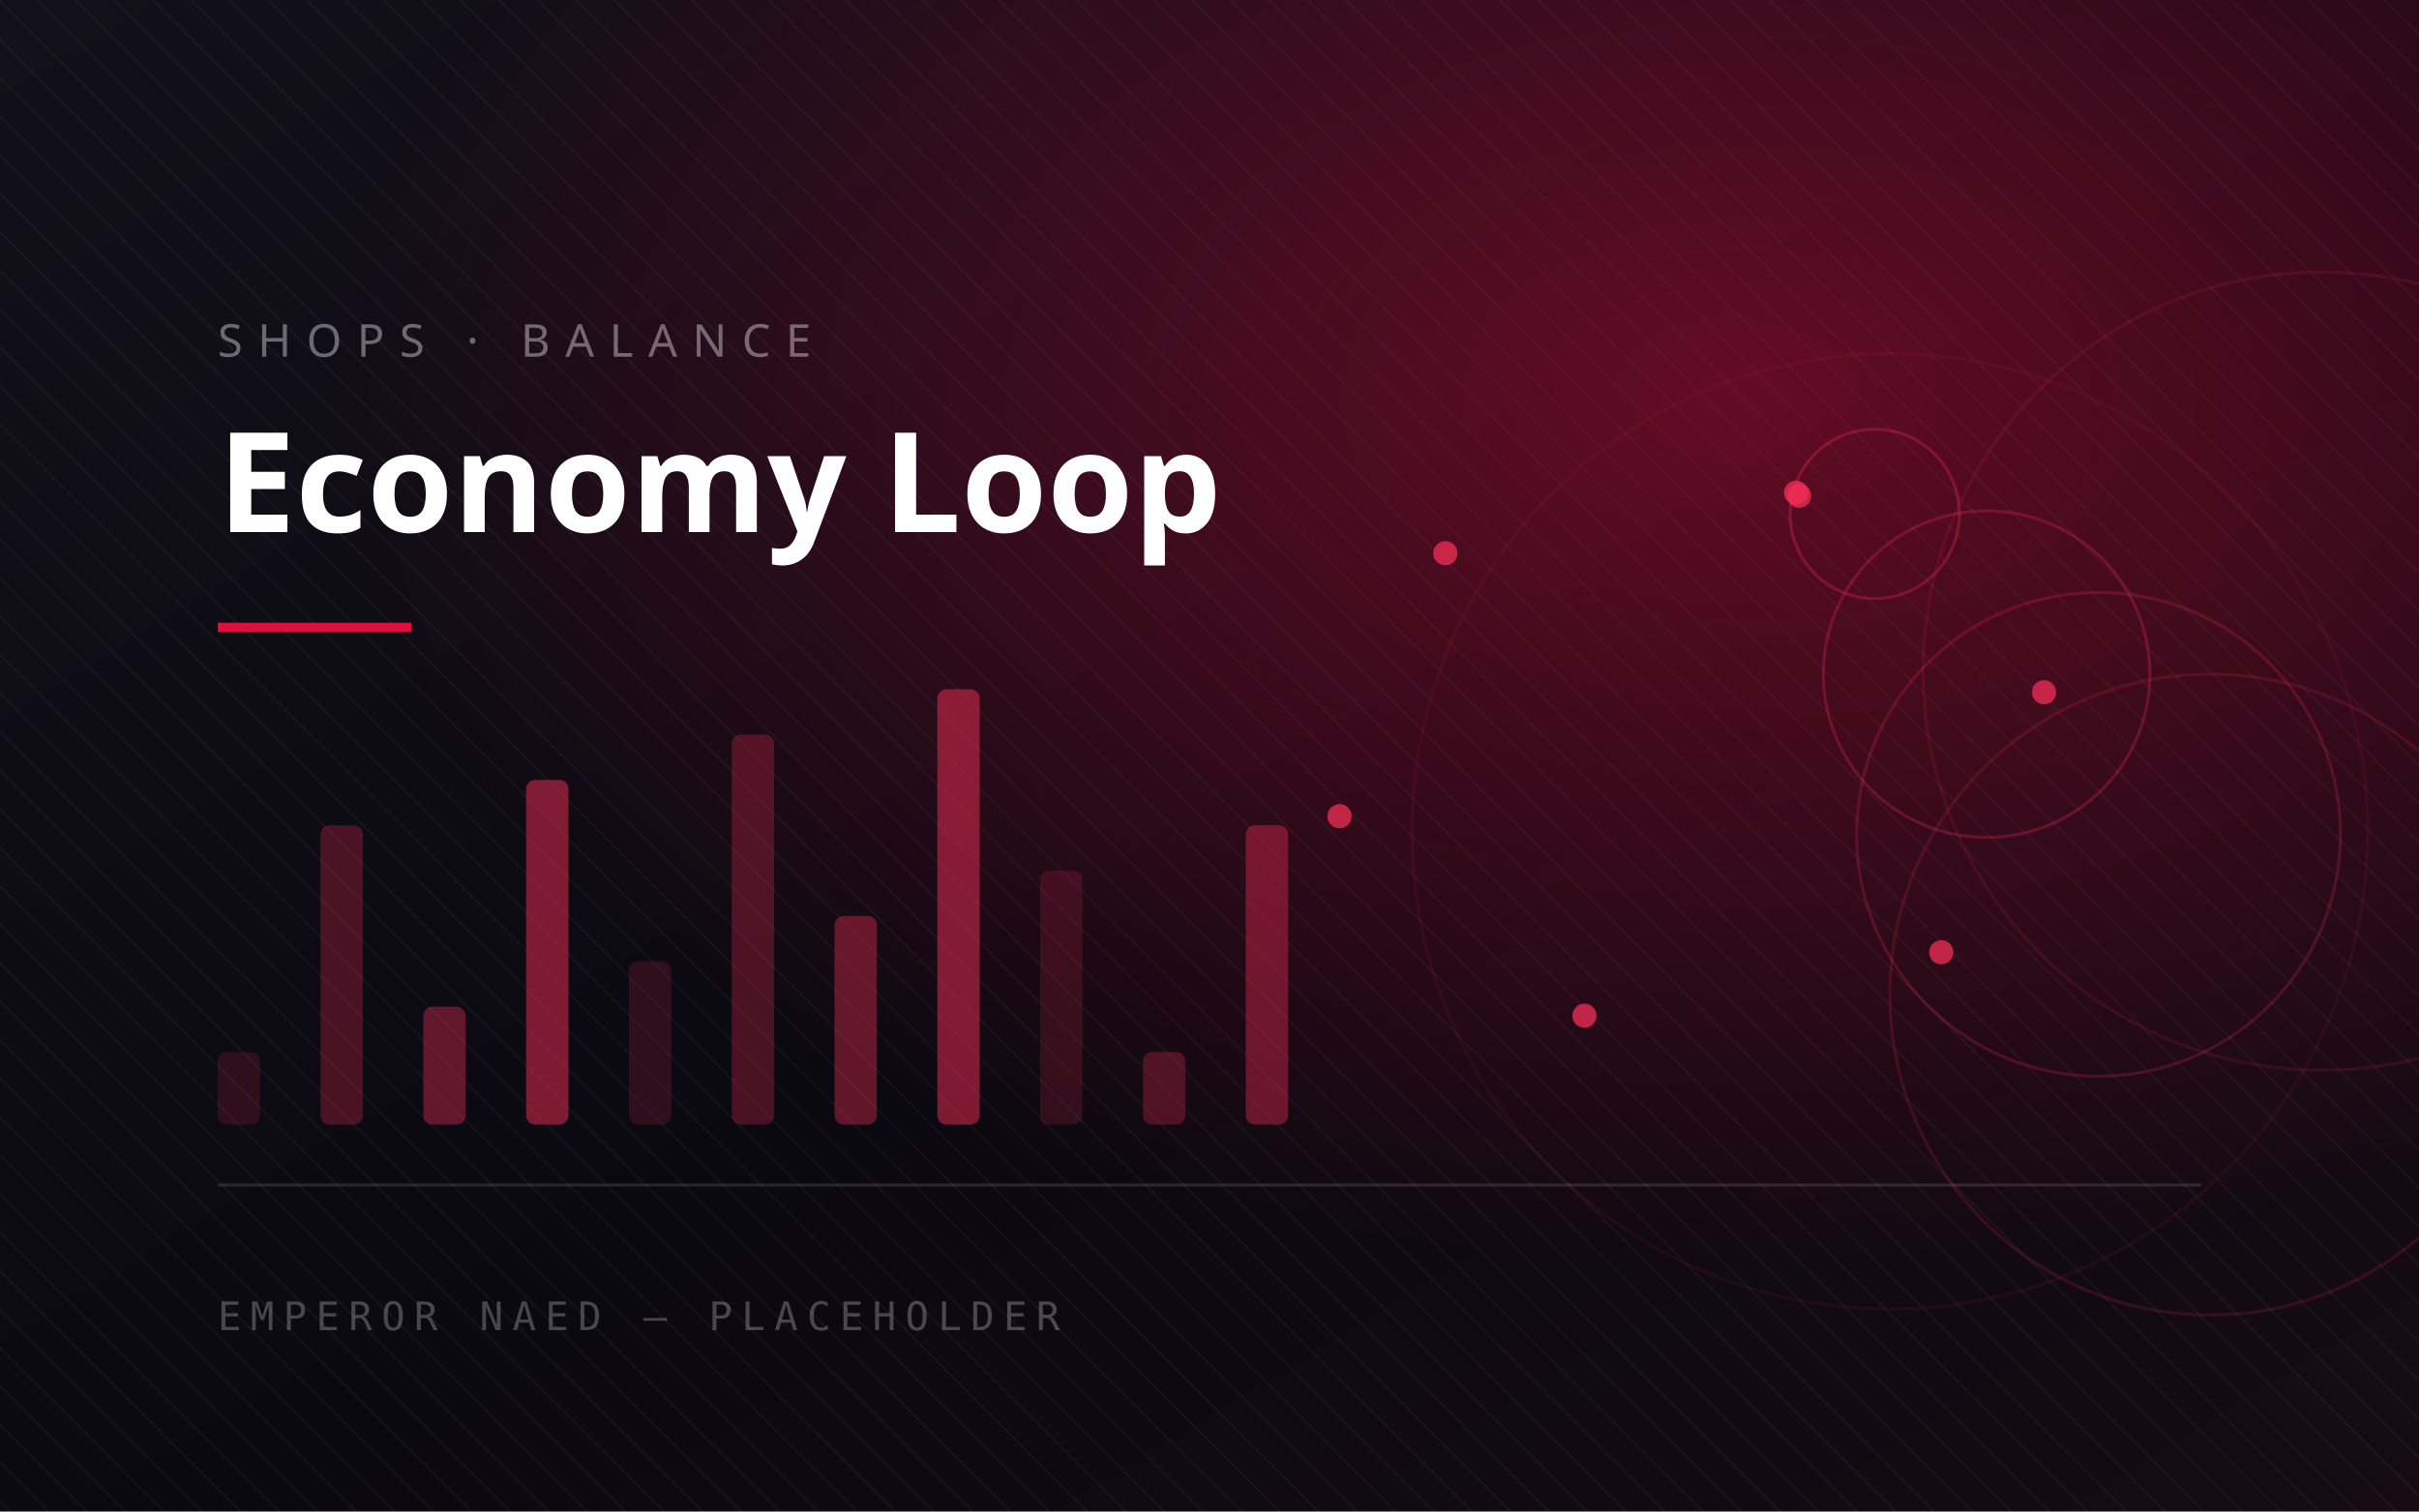
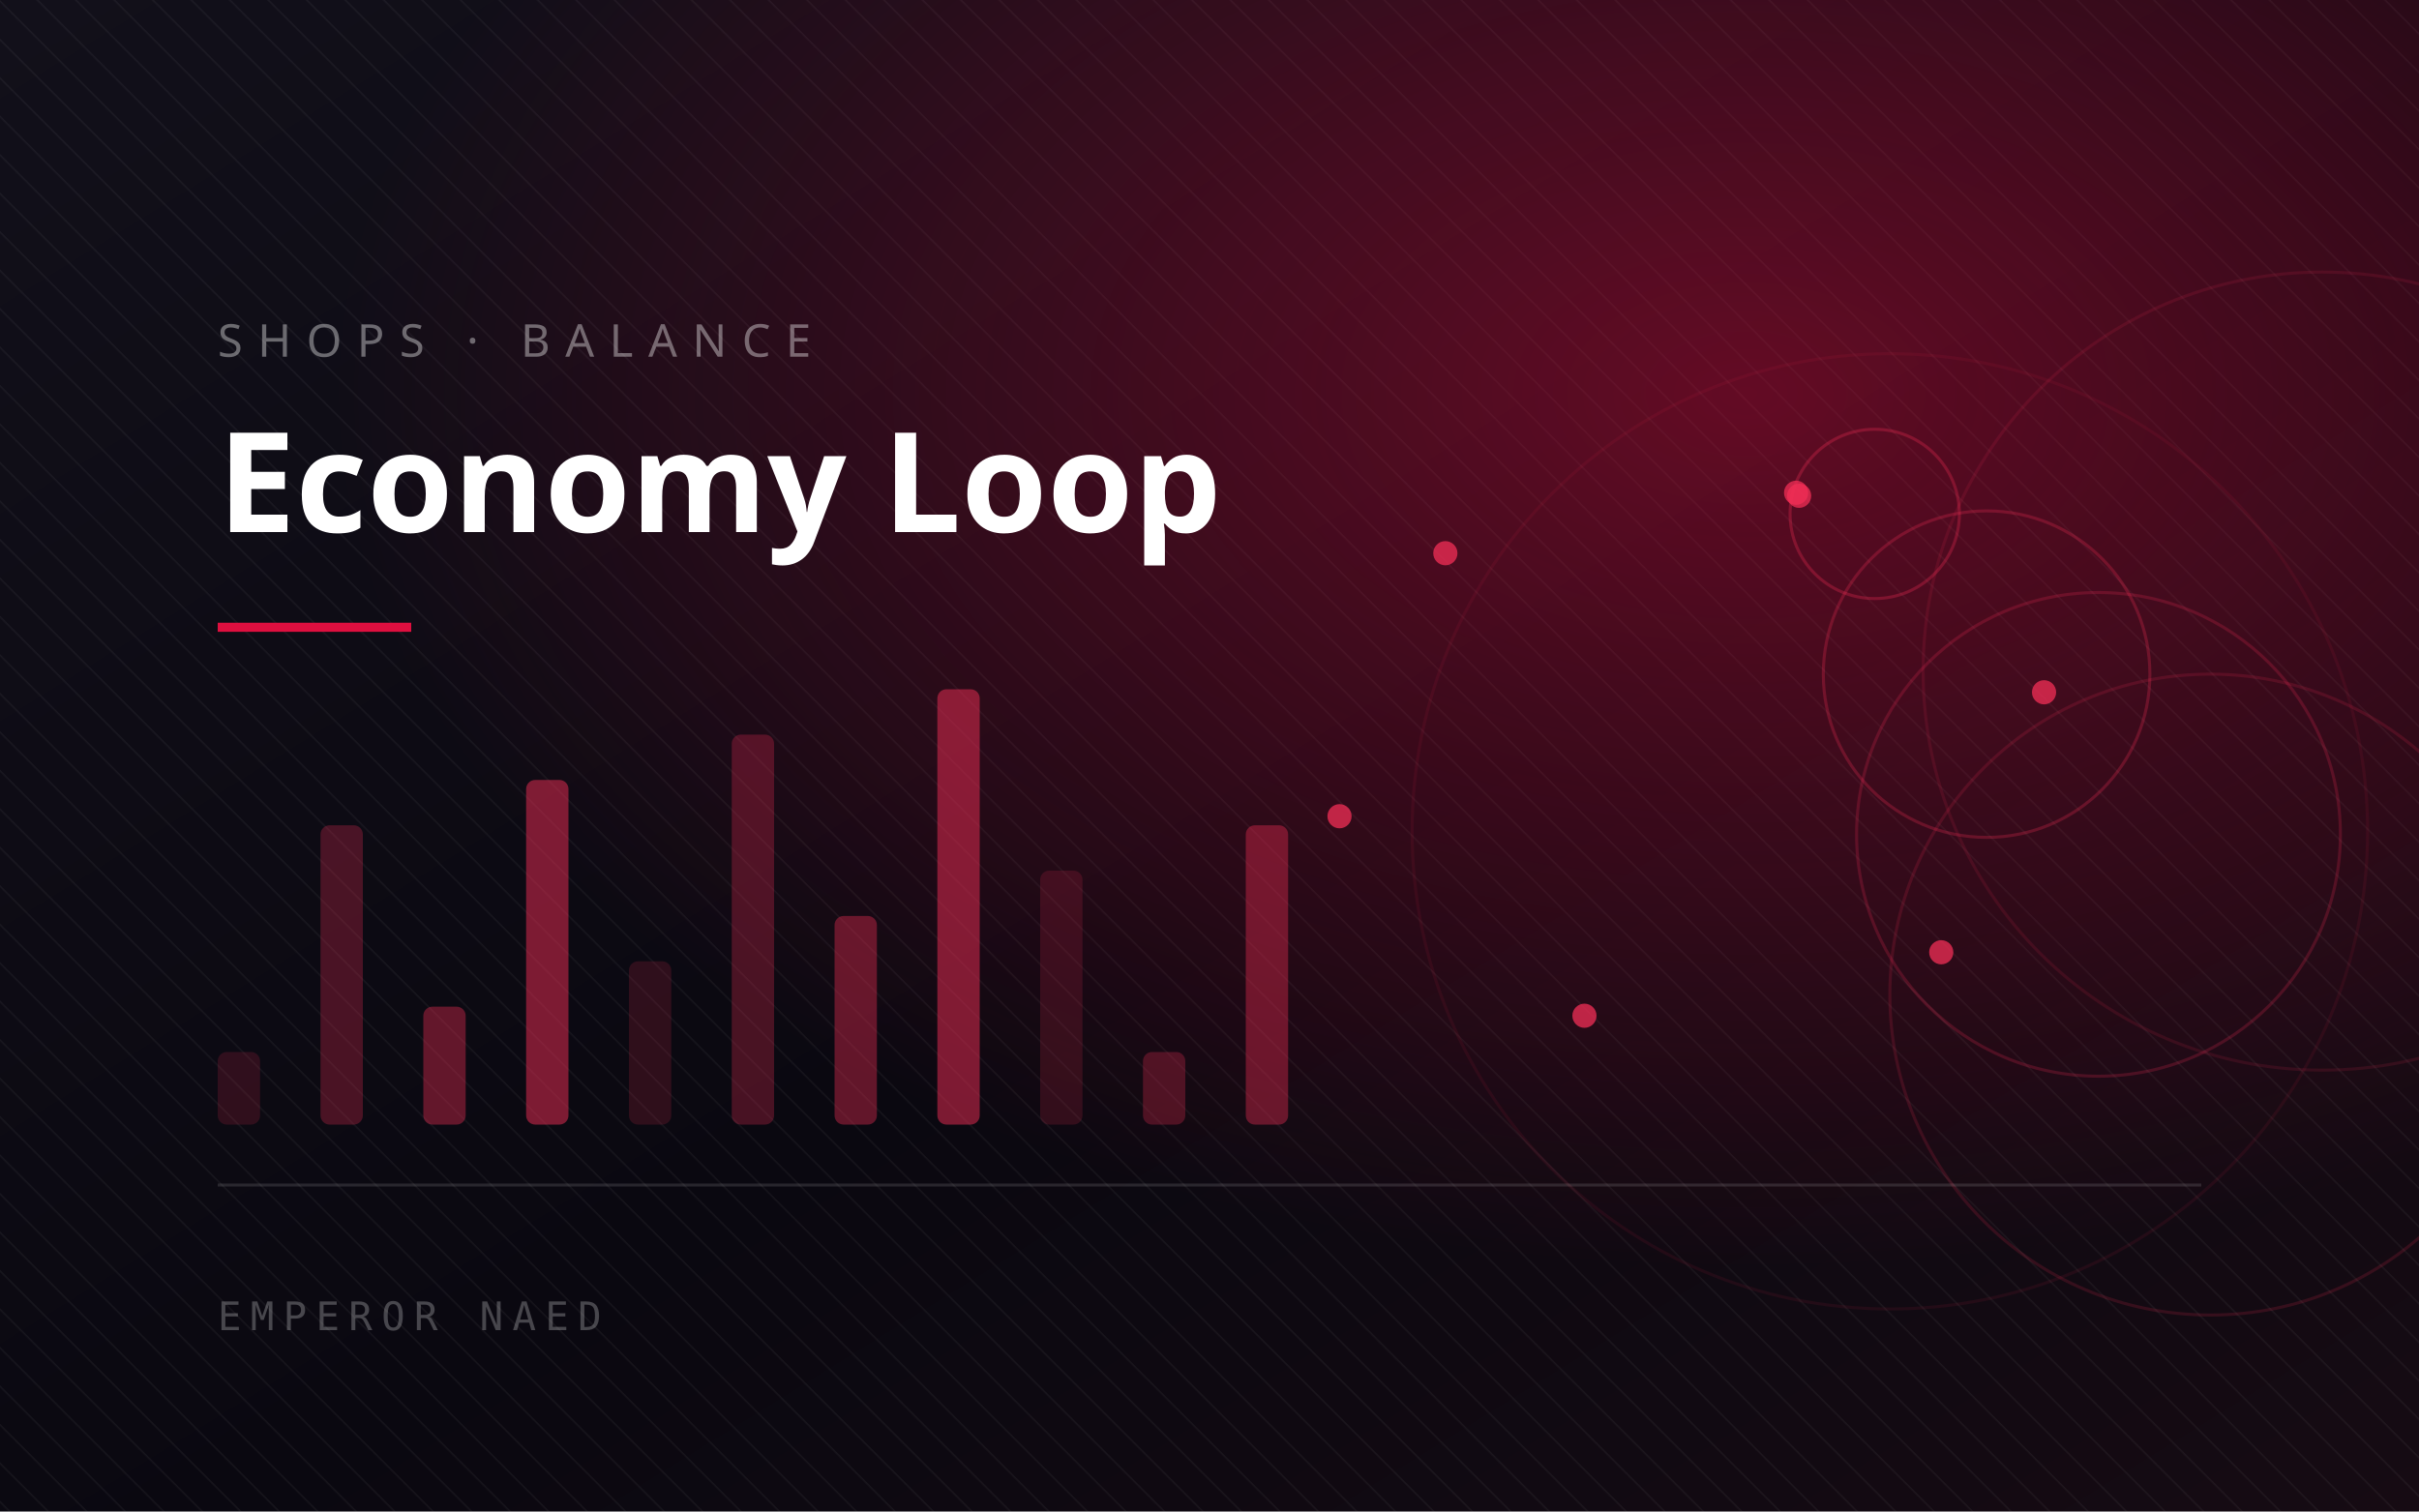
<svg xmlns="http://www.w3.org/2000/svg" width="800" height="500" viewBox="0 0 800 500" role="img" aria-label="Economy Loop">
  <defs>
    <linearGradient id="bg" x1="0" y1="0" x2="1" y2="1">
      <stop offset="0%" stop-color="#12101a" />
      <stop offset="55%" stop-color="#0a0810" />
      <stop offset="100%" stop-color="#160b13" />
    </linearGradient>
    <radialGradient id="glow" cx="72%" cy="26%" r="58%">
      <stop offset="0%" stop-color="rgba(222,15,63,0.42)" />
      <stop offset="100%" stop-color="rgba(222,15,63,0)" />
    </radialGradient>
    <pattern id="hatch" width="9" height="9" patternTransform="rotate(135)" patternUnits="userSpaceOnUse">
      <line x1="0" y1="0" x2="0" y2="9" stroke="rgba(255,255,255,0.05)" stroke-width="1" />
    </pattern>
  </defs>
  <rect width="800" height="500" fill="url(#bg)" />
  <rect width="800" height="500" fill="url(#hatch)" />
  <rect width="800" height="500" fill="url(#glow)" />
  <circle cx="620" cy="170" r="28" fill="none" stroke="rgba(242,46,86,0.30)" stroke-width="1" />
  <circle cx="657" cy="223" r="54" fill="none" stroke="rgba(242,46,86,0.26)" stroke-width="1" />
  <circle cx="694" cy="276" r="80" fill="none" stroke="rgba(242,46,86,0.21)" stroke-width="1" />
  <circle cx="731" cy="329" r="106" fill="none" stroke="rgba(242,46,86,0.16)" stroke-width="1" />
  <circle cx="768" cy="222" r="132" fill="none" stroke="rgba(242,46,86,0.12)" stroke-width="1" />
  <circle cx="625" cy="275" r="158" fill="none" stroke="rgba(242,46,86,0.08)" stroke-width="1" />
  <circle cx="594" cy="163" r="4" fill="#f22e56" opacity="0.75" />
  <circle cx="676" cy="229" r="4" fill="#f22e56" opacity="0.75" />
  <circle cx="642" cy="315" r="4" fill="#f22e56" opacity="0.75" />
  <circle cx="524" cy="336" r="4" fill="#f22e56" opacity="0.75" />
  <circle cx="443" cy="270" r="4" fill="#f22e56" opacity="0.75" />
  <circle cx="478" cy="183" r="4" fill="#f22e56" opacity="0.75" />
  <circle cx="595" cy="164" r="4" fill="#f22e56" opacity="0.75" />
  <rect x="72" y="348" width="14" height="24" rx="3" fill="rgba(242,46,86,0.16)" />
  <rect x="106" y="273" width="14" height="99" rx="3" fill="rgba(242,46,86,0.27)" />
  <rect x="140" y="333" width="14" height="39" rx="3" fill="rgba(242,46,86,0.38)" />
  <rect x="174" y="258" width="14" height="114" rx="3" fill="rgba(242,46,86,0.49)" />
  <rect x="208" y="318" width="14" height="54" rx="3" fill="rgba(242,46,86,0.16)" />
  <rect x="242" y="243" width="14" height="129" rx="3" fill="rgba(242,46,86,0.27)" />
  <rect x="276" y="303" width="14" height="69" rx="3" fill="rgba(242,46,86,0.38)" />
  <rect x="310" y="228" width="14" height="144" rx="3" fill="rgba(242,46,86,0.49)" />
  <rect x="344" y="288" width="14" height="84" rx="3" fill="rgba(242,46,86,0.16)" />
  <rect x="378" y="348" width="14" height="24" rx="3" fill="rgba(242,46,86,0.27)" />
  <rect x="412" y="273" width="14" height="99" rx="3" fill="rgba(242,46,86,0.38)" />
  <line x1="72" y1="392" x2="728" y2="392" stroke="rgba(255,255,255,0.12)" stroke-width="1" />
  <text x="72" y="118" font-family="Sora, system-ui, sans-serif" font-size="15" letter-spacing="5" fill="rgba(255,255,255,0.38)">SHOPS · BALANCE</text>
  <text x="72" y="176" font-family="Sora, system-ui, sans-serif" font-size="46" font-weight="800" fill="#ffffff">Economy Loop</text>
  <rect x="72" y="206" width="64" height="3" fill="#de0f3f" />
-   <text x="72" y="440" font-family="JetBrains Mono, monospace" font-size="13" letter-spacing="3" fill="rgba(255,255,255,0.25)">EMPEROR NAED — PLACEHOLDER</text>
+   <text x="72" y="440" font-family="JetBrains Mono, monospace" font-size="13" letter-spacing="3" fill="rgba(255,255,255,0.25)">EMPEROR NAED</text>
</svg>
